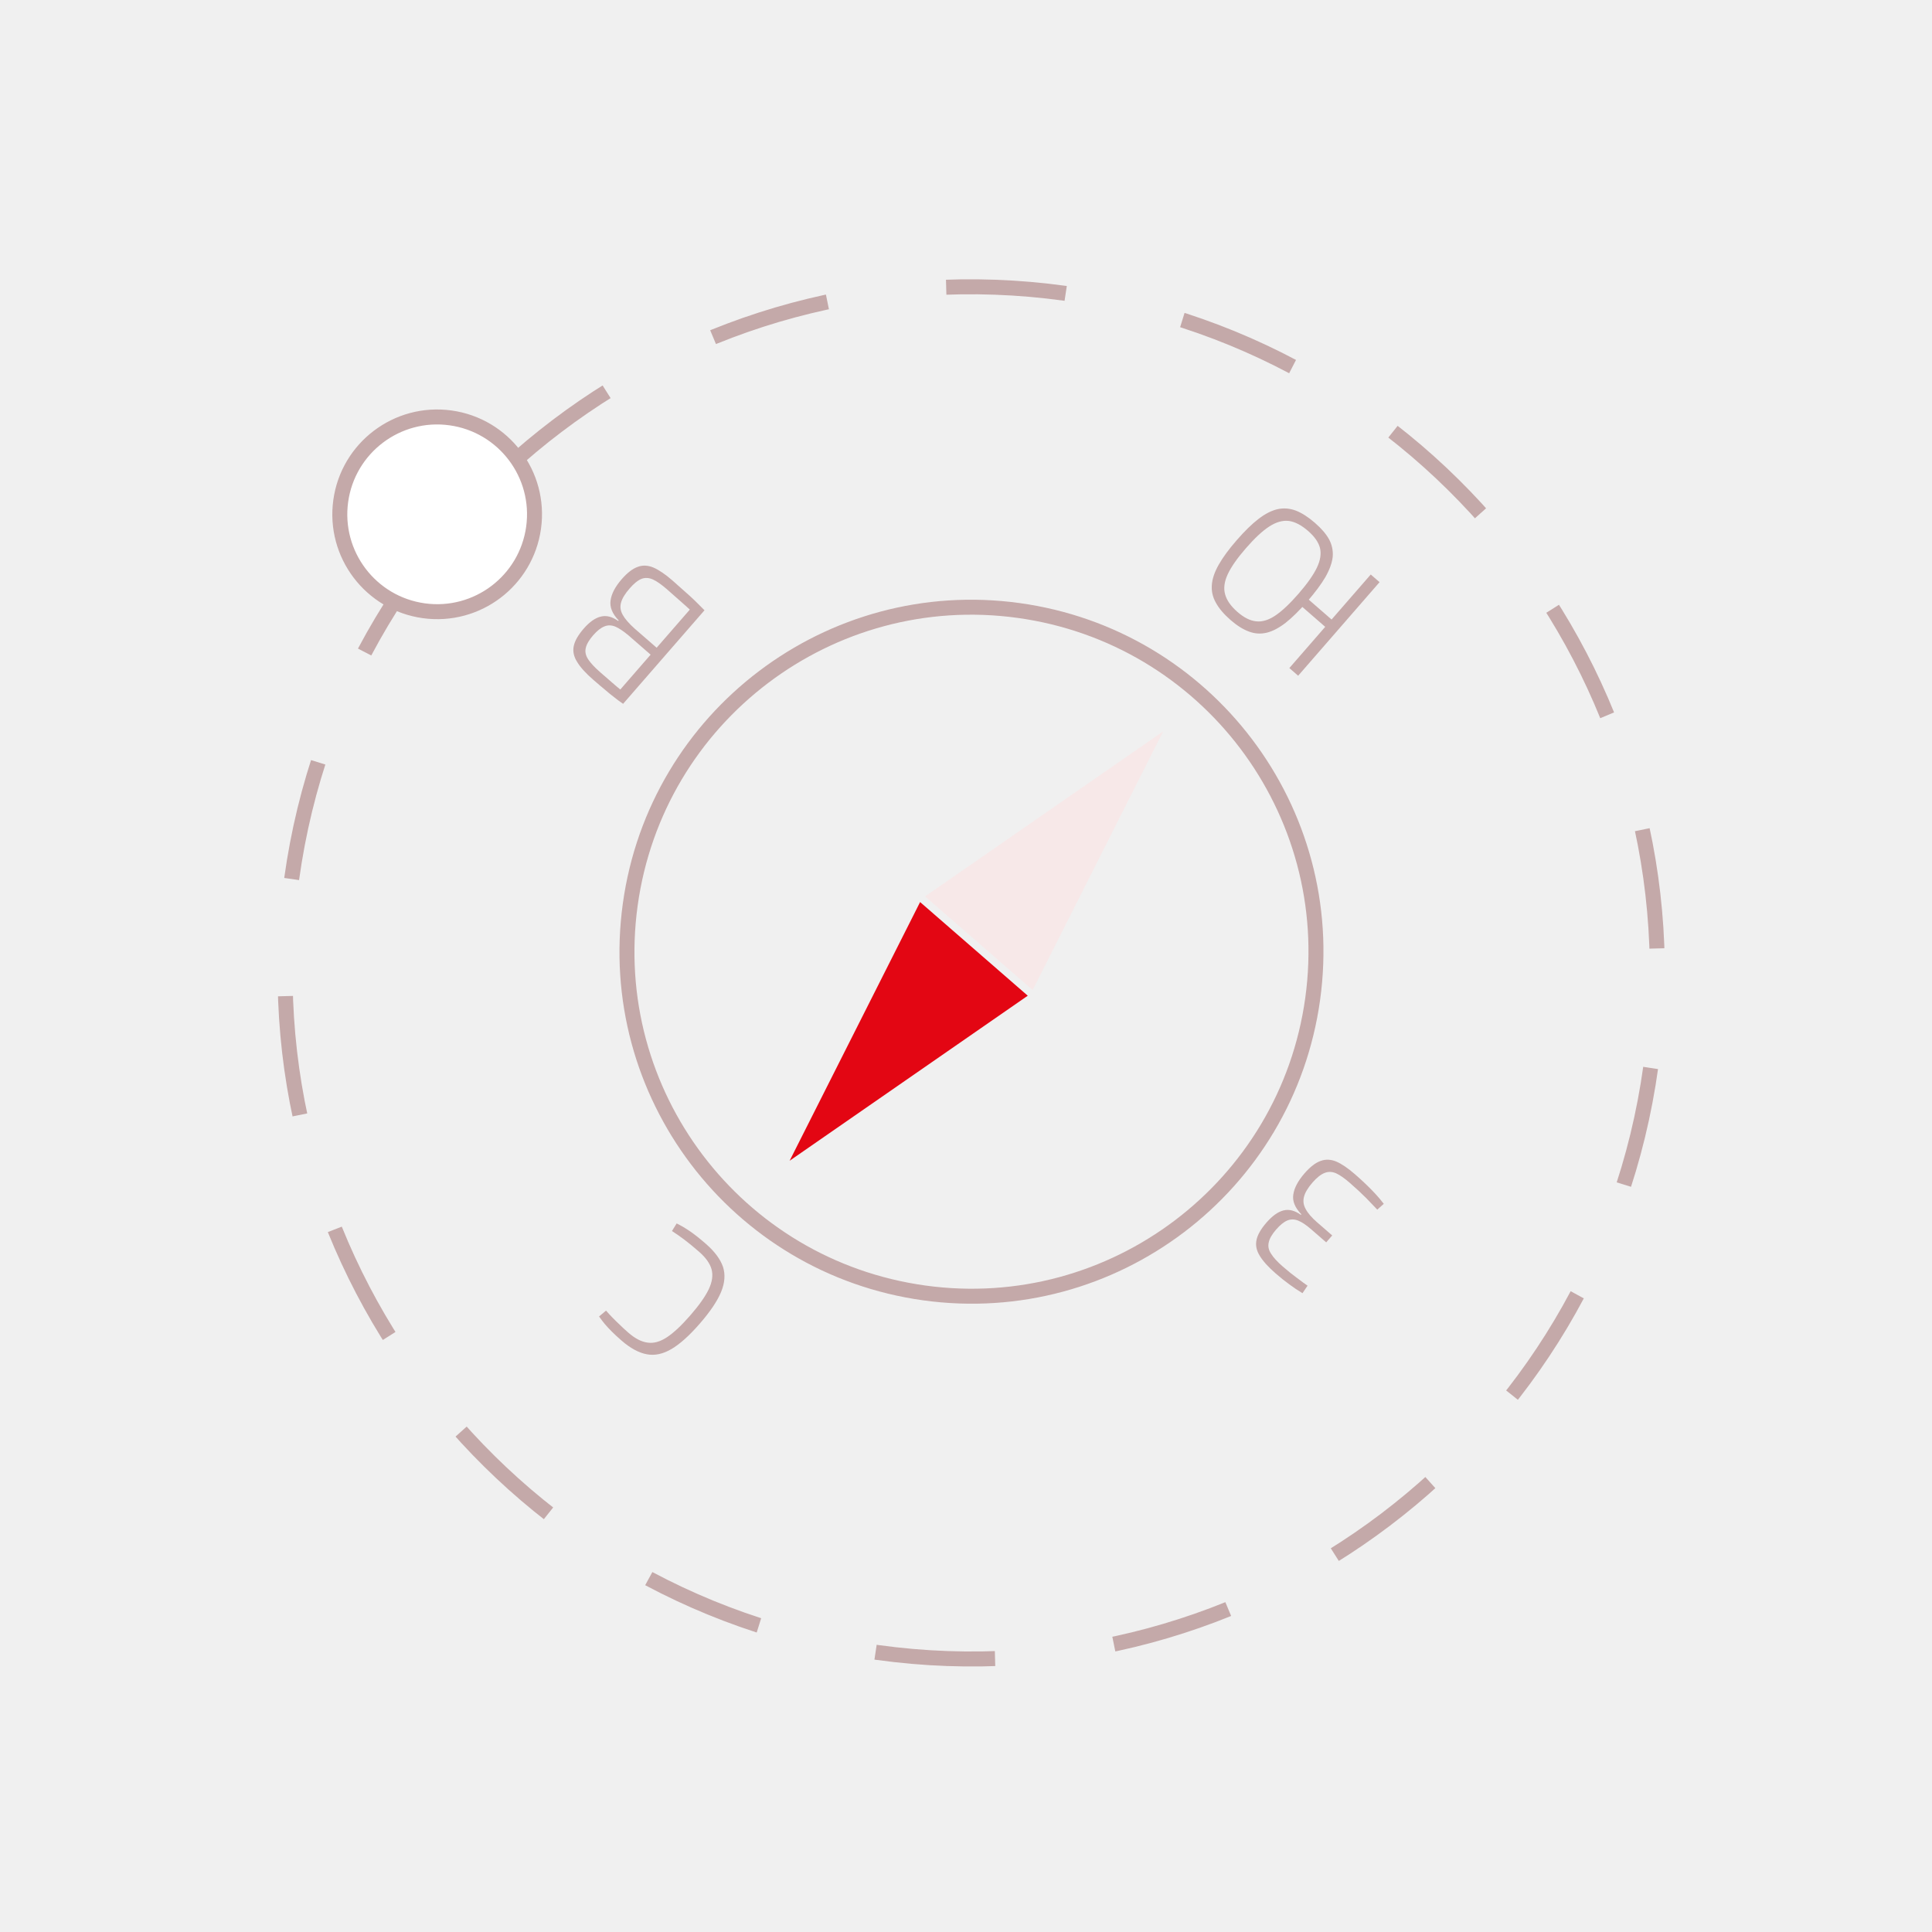
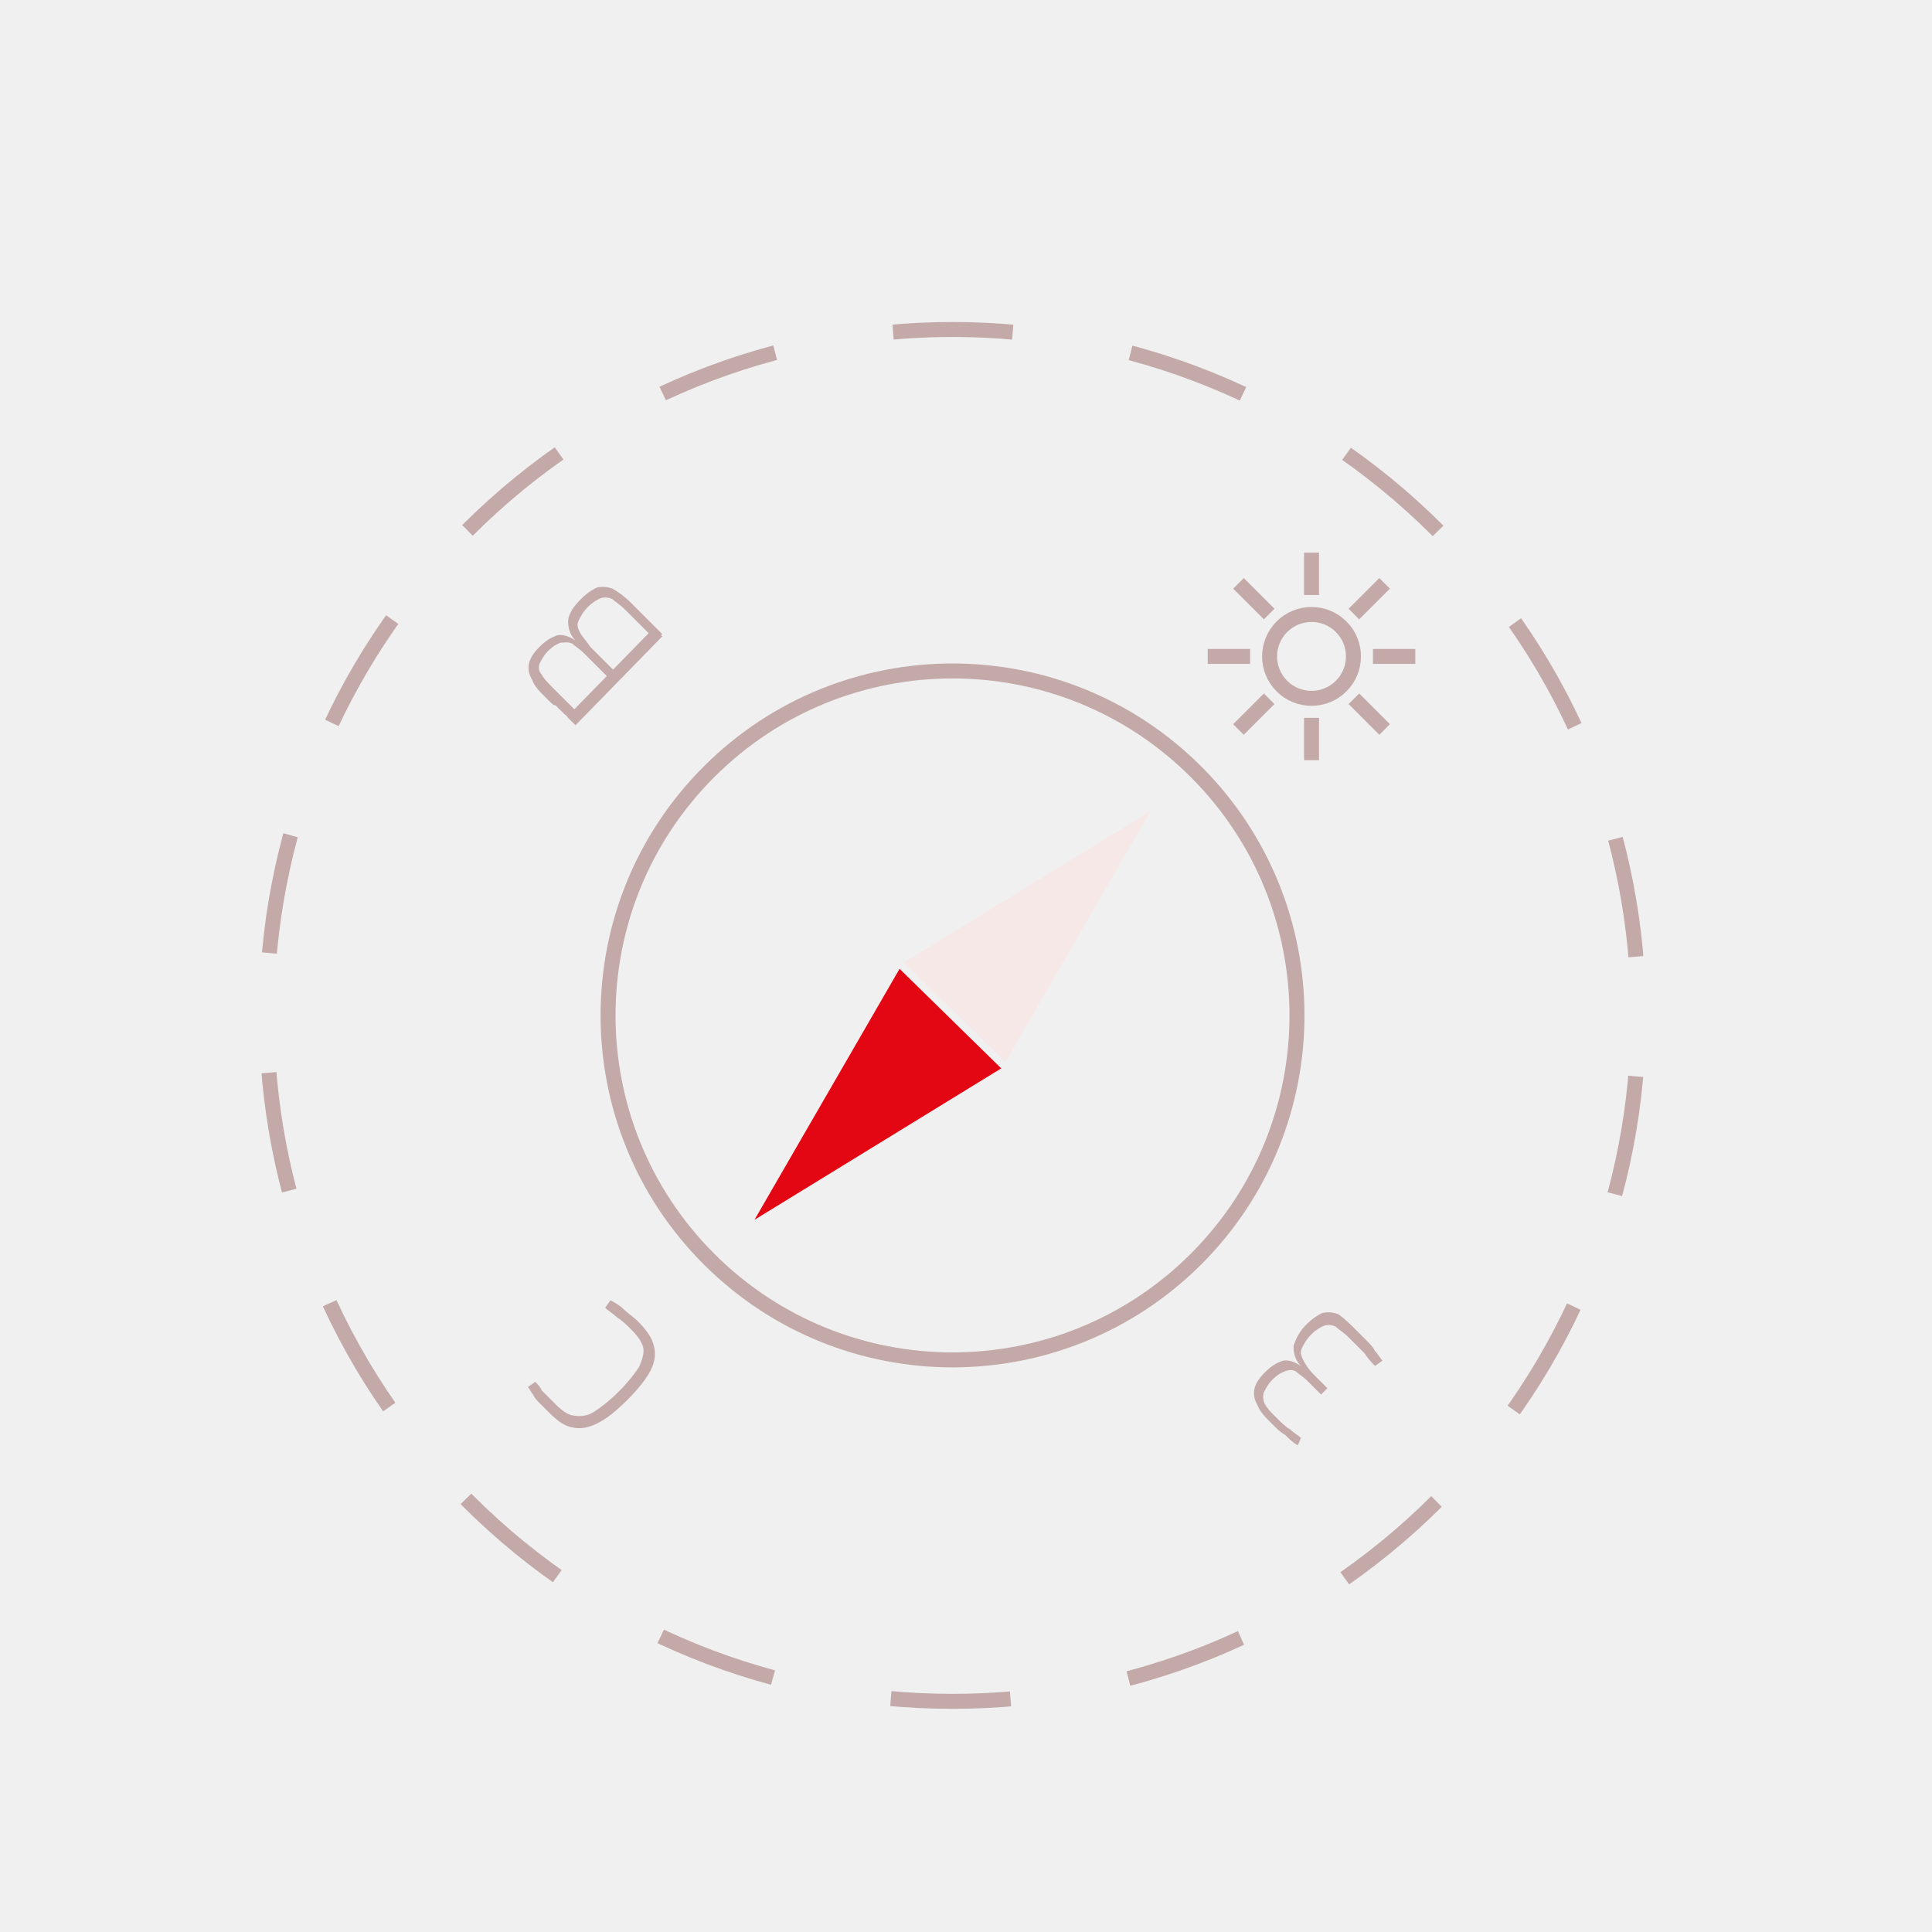
- <svg xmlns="http://www.w3.org/2000/svg" width="129" height="129" viewBox="0 0 129 129" fill="none">
-   <g transform="rotate(187.8665 64.5 64.5)">
-     <path d="M83.854 36.574C84.136 36.758 84.372 36.922 84.564 37.067C84.763 37.216 84.941 37.361 85.098 37.501C85.254 37.642 85.411 37.797 85.568 37.966L85.159 38.416C84.976 38.258 84.805 38.117 84.646 37.995C84.494 37.876 84.323 37.75 84.134 37.617C83.955 37.481 83.735 37.327 83.474 37.157C82.978 36.833 82.523 36.674 82.108 36.68C81.697 36.68 81.29 36.858 80.885 37.214C80.48 37.571 80.032 38.124 79.542 38.874C79.052 39.624 78.725 40.256 78.561 40.77C78.398 41.285 78.396 41.733 78.557 42.115C78.723 42.491 79.053 42.841 79.549 43.164C79.964 43.436 80.322 43.655 80.624 43.823C80.925 43.991 81.226 44.145 81.526 44.284L81.285 44.829C80.956 44.719 80.629 44.582 80.306 44.419C79.99 44.26 79.61 44.036 79.168 43.747C78.519 43.323 78.071 42.867 77.824 42.382C77.589 41.894 77.555 41.331 77.722 40.695C77.889 40.059 78.261 39.299 78.839 38.415C79.416 37.531 79.963 36.884 80.478 36.476C80.994 36.067 81.52 35.876 82.057 35.902C82.606 35.925 83.205 36.15 83.854 36.574Z" fill="#C4A9A9" />
-     <path d="M50.161 89.8C50.656 90.124 51.033 90.461 51.292 90.811C51.555 91.155 51.698 91.535 51.722 91.952C51.75 92.363 51.66 92.829 51.452 93.353C51.244 93.876 50.921 94.473 50.483 95.142C50.046 95.812 49.629 96.348 49.234 96.749C48.838 97.149 48.444 97.423 48.053 97.568C47.666 97.707 47.26 97.729 46.836 97.633C46.415 97.53 45.957 97.317 45.462 96.993C44.986 96.683 44.624 96.36 44.374 96.025C44.136 95.688 44.006 95.316 43.984 94.91C43.974 94.502 44.073 94.036 44.281 93.513C44.496 92.994 44.822 92.4 45.259 91.73C45.697 91.06 46.11 90.523 46.499 90.117C46.895 89.716 47.279 89.442 47.653 89.294C48.038 89.144 48.43 89.114 48.831 89.204C49.242 89.291 49.685 89.49 50.161 89.8ZM45.836 87.161L41.307 94.093L40.654 93.667L45.183 86.735L45.836 87.161ZM45.89 91.554L45.536 92.097L43.406 90.705L43.76 90.163L45.89 91.554ZM49.773 90.393C49.298 90.082 48.859 89.934 48.458 89.949C48.061 89.957 47.66 90.14 47.255 90.496C46.85 90.853 46.403 91.406 45.912 92.156C45.422 92.906 45.096 93.539 44.932 94.053C44.768 94.567 44.76 95.011 44.907 95.384C45.059 95.751 45.373 96.09 45.849 96.401C46.344 96.724 46.797 96.887 47.208 96.887C47.623 96.881 48.036 96.702 48.448 96.35C48.859 95.998 49.31 95.446 49.8 94.696C50.29 93.946 50.614 93.312 50.771 92.793C50.928 92.275 50.924 91.828 50.759 91.452C50.597 91.07 50.269 90.717 49.773 90.393Z" fill="#C4A9A9" />
-     <path d="M41.202 46.991C41.758 47.354 42.165 47.697 42.423 48.018C42.686 48.333 42.806 48.669 42.782 49.027C42.759 49.384 42.592 49.8 42.281 50.276C41.958 50.772 41.62 51.091 41.269 51.234C40.917 51.377 40.52 51.333 40.079 51.102L40.053 51.142C40.538 51.526 40.775 51.939 40.763 52.38C40.759 52.827 40.575 53.327 40.212 53.883C39.901 54.359 39.587 54.679 39.269 54.844C38.957 55.013 38.609 55.049 38.224 54.95C37.844 54.845 37.393 54.622 36.87 54.281C36.575 54.088 36.299 53.898 36.039 53.709C35.78 53.521 35.539 53.334 35.315 53.15C35.092 52.966 34.885 52.778 34.694 52.587L35.07 52.144C35.278 52.309 35.558 52.53 35.911 52.809C36.269 53.08 36.679 53.367 37.141 53.669C37.529 53.923 37.859 54.091 38.131 54.172C38.407 54.247 38.658 54.221 38.885 54.092C39.124 53.961 39.363 53.712 39.604 53.343C39.858 52.955 40.001 52.618 40.034 52.334C40.071 52.043 39.998 51.775 39.813 51.531C39.634 51.279 39.339 51.02 38.931 50.753L37.816 50.025L38.15 49.513L39.266 50.241C39.627 50.477 39.939 50.629 40.202 50.695C40.464 50.761 40.703 50.731 40.92 50.605C41.136 50.479 41.356 50.245 41.579 49.903C41.811 49.548 41.934 49.242 41.95 48.984C41.976 48.725 41.891 48.482 41.693 48.258C41.507 48.031 41.21 47.784 40.801 47.517C40.413 47.264 40.059 47.052 39.74 46.882C39.432 46.709 39.181 46.574 38.987 46.476L39.255 45.934C39.598 46.082 39.917 46.237 40.212 46.401C40.517 46.563 40.847 46.759 41.202 46.991Z" fill="#C4A9A9" />
-     <path d="M91.768 80.025C92.331 80.392 92.741 80.737 92.999 81.058C93.269 81.377 93.392 81.716 93.368 82.073C93.345 82.431 93.178 82.847 92.868 83.323C92.544 83.818 92.203 84.135 91.845 84.274C91.493 84.417 91.097 84.373 90.655 84.142L90.629 84.182C91.114 84.566 91.354 84.981 91.349 85.427C91.351 85.877 91.171 86.381 90.808 86.936C90.497 87.412 90.183 87.732 89.865 87.897C89.553 88.067 89.202 88.1 88.811 87.997C88.424 87.887 87.969 87.662 87.446 87.321C87.065 87.071 86.739 86.853 86.468 86.667C86.2 86.492 85.957 86.324 85.738 86.162C85.519 85.999 85.289 85.825 85.047 85.639L85.529 85.208C85.666 85.307 85.933 85.491 86.33 85.76C86.728 86.029 87.194 86.339 87.73 86.689C88.132 86.951 88.469 87.124 88.74 87.205C89.022 87.285 89.275 87.264 89.498 87.142C89.726 87.013 89.96 86.765 90.2 86.396C90.458 86.001 90.604 85.661 90.637 85.377C90.676 85.097 90.601 84.833 90.41 84.584C90.225 84.339 89.924 84.076 89.507 83.793L87.357 82.389L87.692 81.876L89.842 83.281C90.214 83.515 90.53 83.668 90.788 83.741C91.057 83.812 91.3 83.784 91.516 83.658C91.739 83.536 91.962 83.305 92.185 82.963C92.417 82.608 92.541 82.302 92.556 82.044C92.578 81.791 92.487 81.55 92.283 81.321C92.086 81.097 91.779 80.849 91.364 80.578C91.049 80.372 90.765 80.186 90.51 80.02C90.256 79.853 90.032 79.712 89.841 79.597C89.653 79.474 89.498 79.382 89.375 79.321L89.576 78.707C89.814 78.825 90.036 78.946 90.242 79.07C90.451 79.188 90.673 79.324 90.908 79.477C91.153 79.627 91.44 79.81 91.768 80.025ZM90.219 79.127L85.691 86.059L85.047 85.639L89.576 78.707L90.219 79.127Z" fill="#C4A9A9" />
-     <circle cx="64.269" cy="65.495" r="23" stroke="#C4A9A9" />
-     <circle cx="64.092" cy="64.092" r="45.806" stroke="#C4A9A9" stroke-dasharray="8 8" />
-     <path d="M53.604 81.82L59.871 63.518L67.846 68.728L53.604 81.82Z" fill="#F7E8E8" />
-     <path d="M74.386 50.007L68.12 68.309L60.144 63.099L74.386 50.007Z" fill="#E30613" />
-     <circle cx="103.606" cy="89.542" r="6.5" fill="white" stroke="#C4A9A9" />
+ <svg xmlns="http://www.w3.org/2000/svg" version="1.1" id="Слой_1" x="0px" y="0px" viewBox="0 0 129 129" style="enable-background:new 0 0 129 129;" xml:space="preserve">
+   <g transform="rotate(225 63.6 67.8)">
+     <style type="text/css">
+ 	.st0{fill:#C4A9A9;}
+ 	.st1{fill:none;stroke:#C4A9A9;stroke-dasharray:8,8;}
+ 	.st2{fill:none;stroke:#C4A9A9;}
+ 	.st3{fill:#F7E8E8;}
+ 	.st4{fill:#E30613;}
+ </style>
+     <path class="st0" d="M63.9,30c0.3,0,0.6,0,0.9,0c0.2,0,0.5,0,0.7,0.1c0.2,0,0.4,0.1,0.6,0.1L66,30.8c-0.2,0-0.5,0-0.7-0.1  c-0.2,0-0.4,0-0.6,0c-0.2,0-0.5,0-0.8,0c-0.6,0-1.1,0.1-1.4,0.4c-0.3,0.2-0.6,0.6-0.7,1.1c-0.1,0.5-0.2,1.2-0.2,2.1  c0,0.9,0.1,1.6,0.2,2.1c0.2,0.5,0.4,0.9,0.7,1.1c0.3,0.2,0.8,0.3,1.4,0.3c0.5,0,0.9,0,1.3-0.1c0.3,0,0.7-0.1,1-0.1l0.1,0.6  c-0.3,0.1-0.7,0.2-1,0.2c-0.4,0-0.8,0.1-1.3,0.1c-0.8,0-1.4-0.1-1.9-0.4c-0.5-0.3-0.8-0.7-1-1.3c-0.2-0.6-0.3-1.5-0.3-2.5  c0-1.1,0.1-1.9,0.3-2.5c0.2-0.6,0.5-1.1,1-1.4C62.5,30.1,63.1,30,63.9,30z" />
+     <path class="st0" d="M29.2,63.6c0.7,0,1.2,0,1.6,0.2c0.4,0.1,0.7,0.3,0.9,0.6c0.2,0.3,0.3,0.7,0.3,1.3c0,0.6-0.1,1-0.3,1.4  c-0.2,0.3-0.6,0.5-1.1,0.6l0,0c0.6,0,1,0.3,1.3,0.6c0.2,0.4,0.4,0.9,0.4,1.6c0,0.6-0.1,1-0.2,1.3c-0.2,0.3-0.4,0.5-0.8,0.7  C30.8,72,30.3,72,29.7,72c-0.4,0-0.7,0-1,0c-0.3,0-0.6,0-0.9-0.1c-0.3,0-0.6-0.1-0.8-0.1l0.1-0.6c0.3,0,0.6,0,1.1,0.1  c0.4,0,0.9,0,1.5,0c0.5,0,0.8-0.1,1.1-0.1c0.3-0.1,0.5-0.3,0.6-0.5c0.1-0.2,0.2-0.6,0.2-1c0-0.5-0.1-0.8-0.2-1.1  c-0.1-0.3-0.3-0.4-0.6-0.5c-0.3-0.1-0.7-0.2-1.2-0.2l-1.3,0l0-0.6l1.3,0c0.4,0,0.8-0.1,1-0.1c0.3-0.1,0.4-0.3,0.5-0.5  c0.1-0.2,0.2-0.5,0.2-1c0-0.4-0.1-0.7-0.2-1c-0.1-0.2-0.3-0.4-0.6-0.5c-0.3-0.1-0.7-0.1-1.2-0.1c-0.5,0-0.9,0-1.2,0.1  c-0.4,0-0.6,0.1-0.9,0.1L27,63.8c0.4-0.1,0.7-0.1,1.1-0.1C28.4,63.6,28.8,63.6,29.2,63.6z" />
+     <path class="st0" d="M97.7,63.6c0.7,0,1.2,0,1.6,0.2c0.4,0.1,0.7,0.3,0.9,0.6c0.2,0.3,0.3,0.7,0.3,1.3c0,0.6-0.1,1-0.3,1.4  c-0.2,0.3-0.6,0.5-1.1,0.6l0,0c0.6,0,1,0.3,1.3,0.6c0.3,0.4,0.4,0.9,0.4,1.6c0,0.6-0.1,1-0.2,1.3c-0.2,0.3-0.4,0.5-0.8,0.7  c-0.4,0.1-0.9,0.2-1.5,0.2c-0.5,0-0.8,0-1.2,0c-0.3,0-0.6,0-0.9,0c-0.3,0-0.6,0-0.9,0l0.2-0.6c0.2,0,0.5,0,1,0c0.5,0,1,0,1.7,0  c0.5,0,0.9-0.1,1.1-0.1c0.3-0.1,0.5-0.3,0.6-0.5c0.1-0.2,0.2-0.6,0.2-1c0-0.5-0.1-0.8-0.2-1.1c-0.1-0.3-0.3-0.4-0.6-0.5  c-0.3-0.1-0.7-0.1-1.2-0.2l-2.6,0l0-0.6l2.6,0c0.4,0,0.8-0.1,1-0.1c0.3-0.1,0.4-0.3,0.6-0.5c0.1-0.2,0.2-0.5,0.2-1  c0-0.4-0.1-0.7-0.2-1c-0.1-0.2-0.3-0.4-0.6-0.4c-0.3-0.1-0.7-0.1-1.2-0.1c-0.4,0-0.7,0-1,0c-0.3,0-0.6,0-0.8,0c-0.2,0-0.4,0-0.5,0  l-0.2-0.6c0.3,0,0.5-0.1,0.8-0.1c0.2,0,0.5,0,0.8,0C97,63.6,97.3,63.6,97.7,63.6z M95.9,63.7L96,72l-0.8,0l-0.1-8.3L95.9,63.7z" />
+     <g>
+       <circle class="st1" cx="63.6" cy="67.8" r="45.8" />
+       <g>
+         <circle class="st2" cx="63.6" cy="67.8" r="23" />
+         <g>
+           <path class="st3" d="M63.9,86.8l-5-18.7l9.5-0.1L63.9,86.8z" />
+           <path class="st4" d="M63.3,48.8l5,18.7l-9.5,0.1L63.3,48.8z" />
+         </g>
+       </g>
+     </g>
+     <g>
+       <circle class="st2" cx="63.6" cy="101.7" r="2.8" />
+       <line class="st2" x1="67.6" y1="101.7" x2="70.5" y2="101.7" />
+       <line class="st2" x1="56.7" y1="101.7" x2="59.6" y2="101.7" />
+       <line class="st2" x1="63.6" y1="105.7" x2="63.6" y2="108.6" />
+       <line class="st2" x1="63.6" y1="94.8" x2="63.6" y2="97.7" />
+       <line class="st2" x1="60.7" y1="104.6" x2="58.7" y2="106.6" />
+       <line class="st2" x1="68.5" y1="96.8" x2="66.5" y2="98.8" />
+       <line class="st2" x1="60.7" y1="98.8" x2="58.7" y2="96.8" />
+       <line class="st2" x1="68.5" y1="106.6" x2="66.5" y2="104.6" />
+     </g>
  </g>
</svg>
